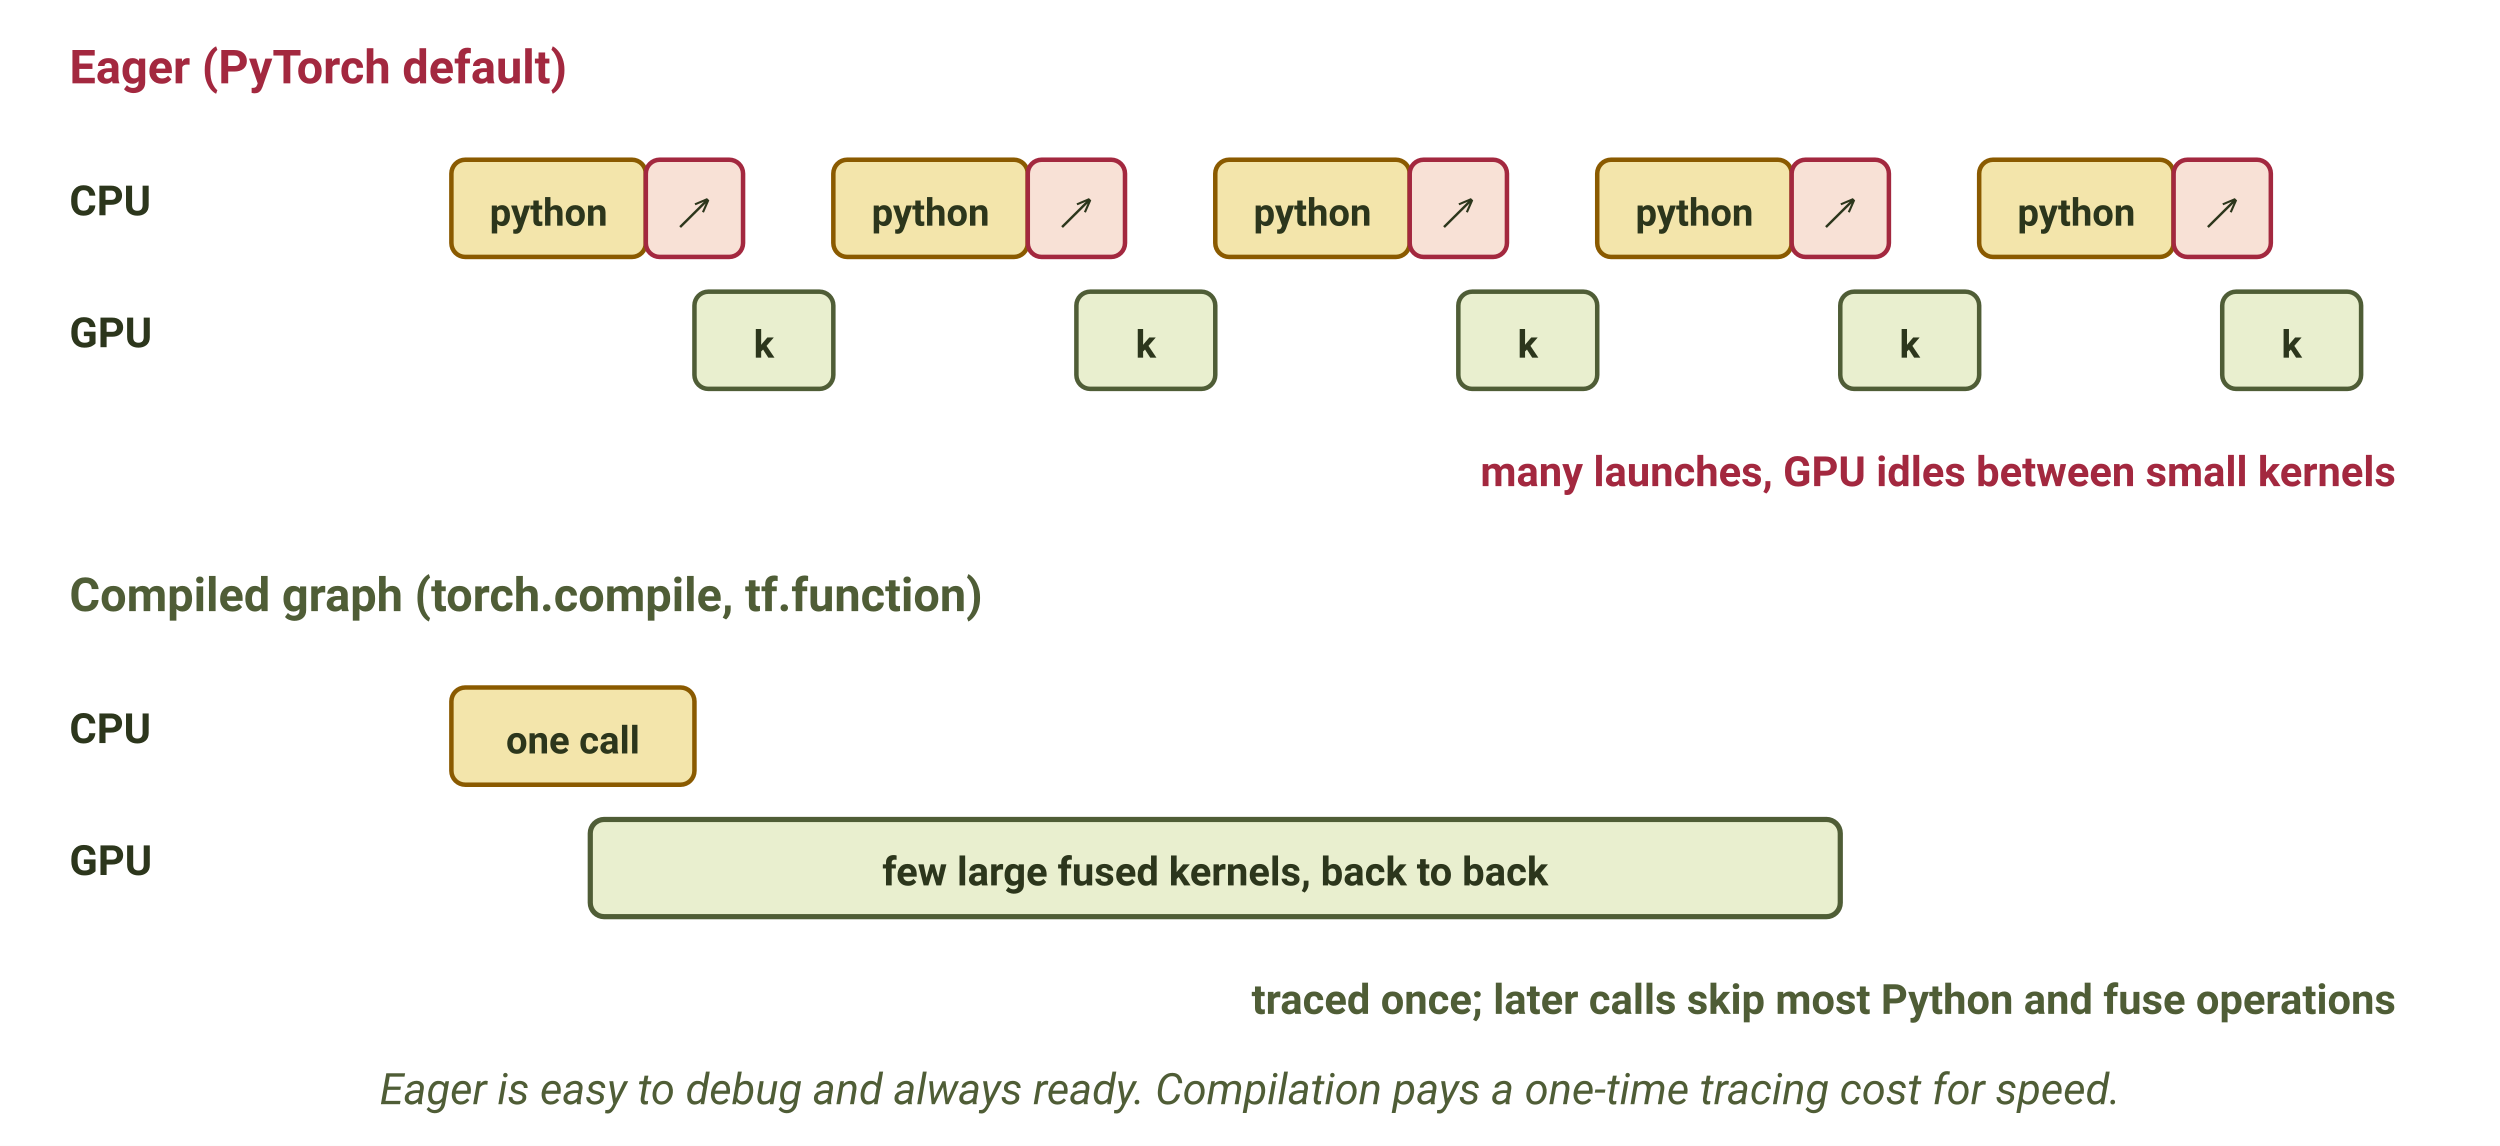
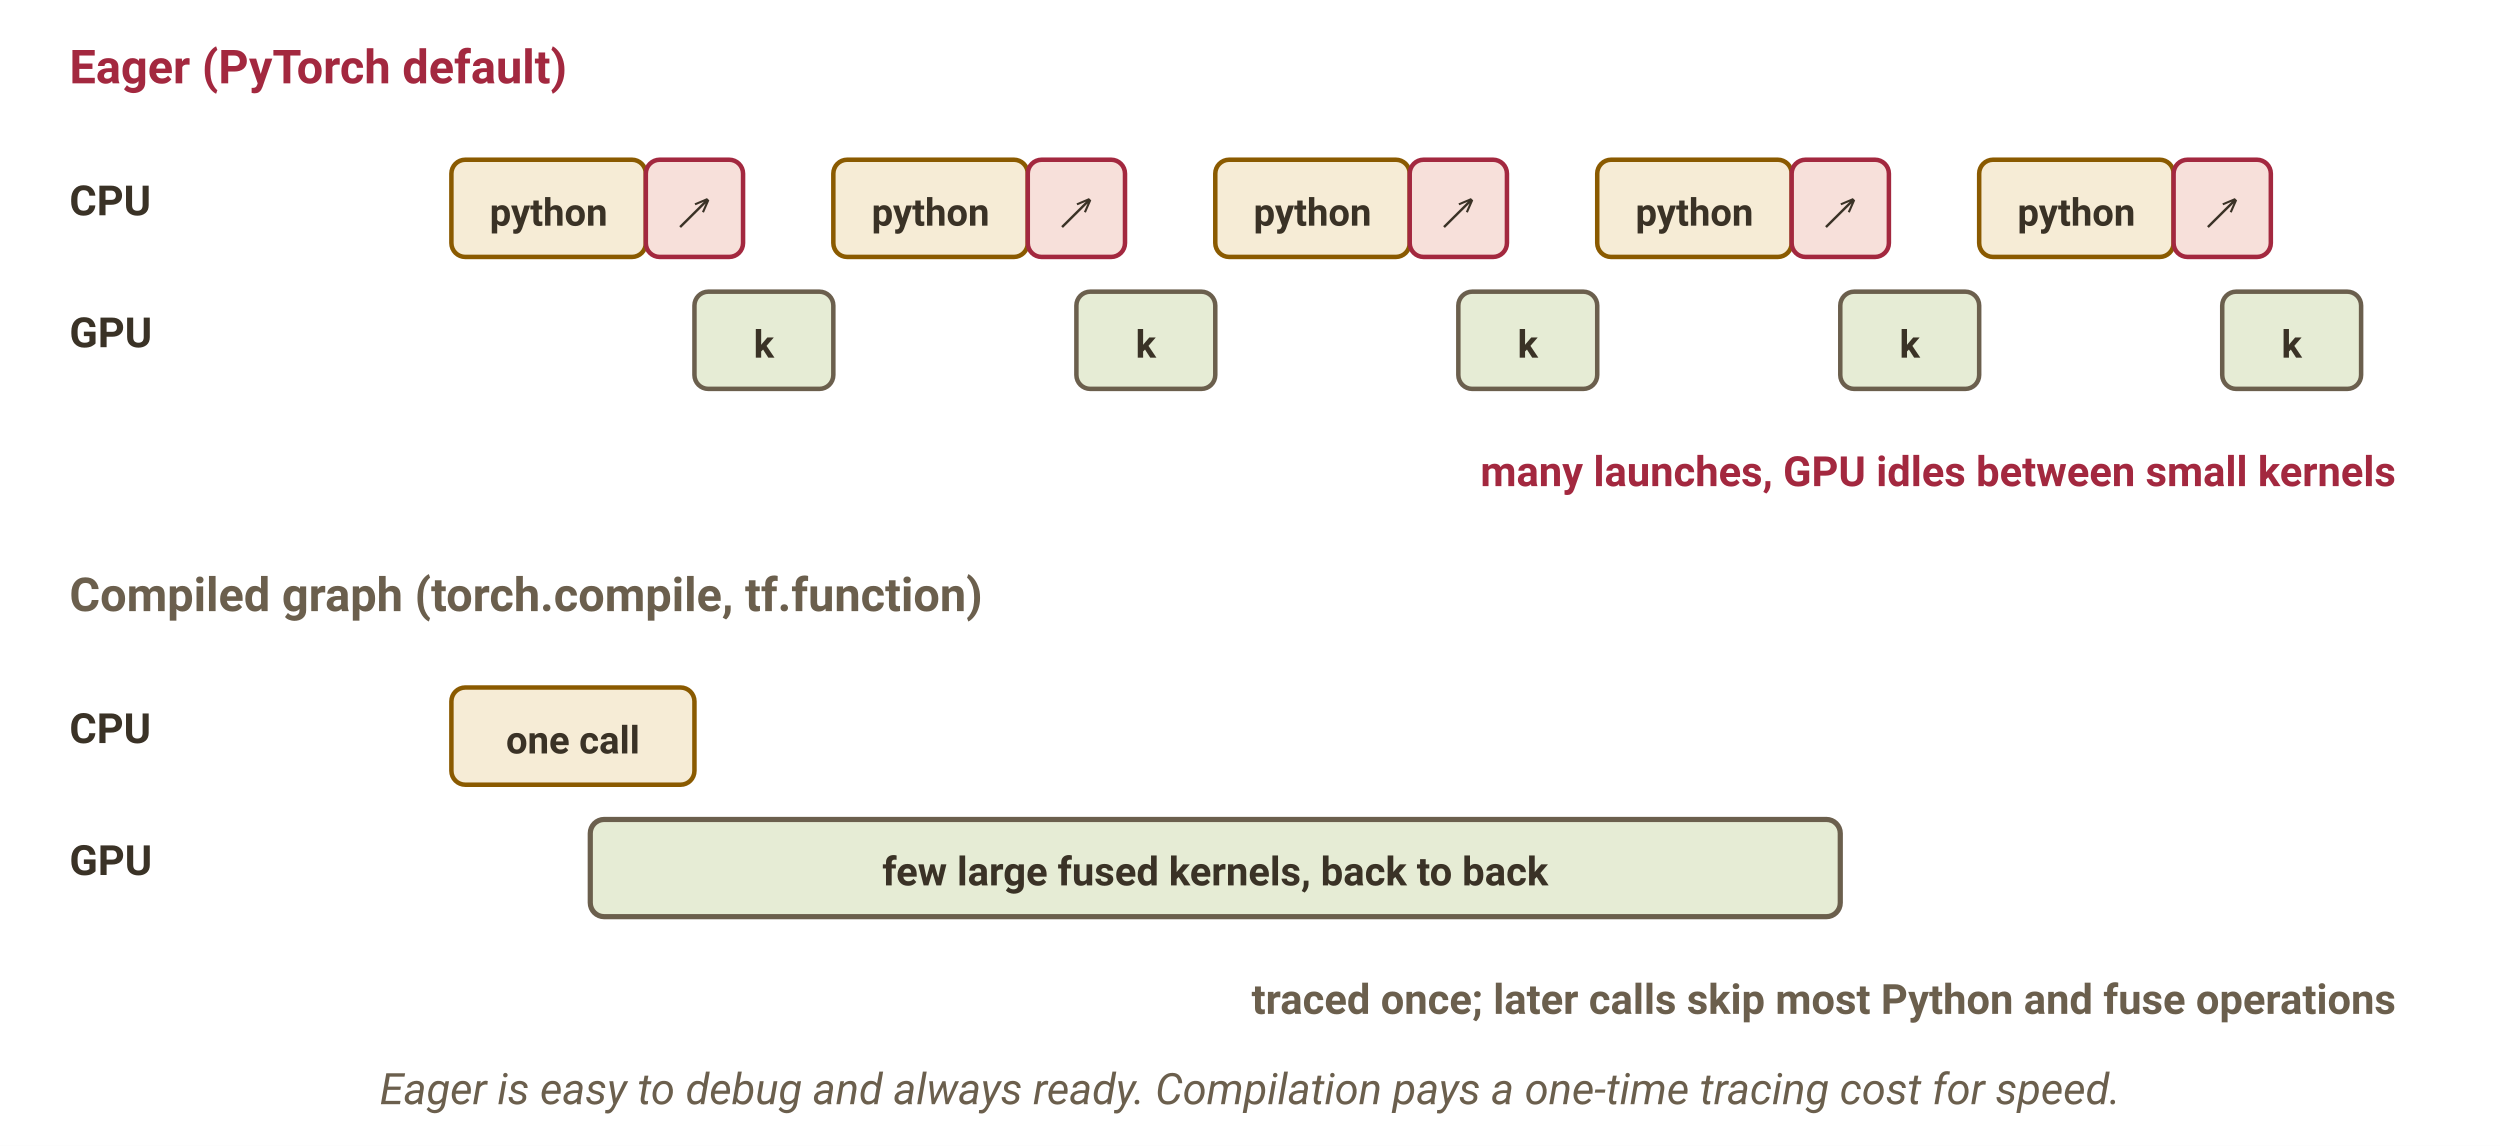
<svg xmlns="http://www.w3.org/2000/svg" viewBox="0 0 720 330" width="720" height="330" font-family="system-ui, -apple-system, 'Segoe UI', Roboto, Helvetica, Arial, sans-serif" role="img">
  <defs />
  <rect width="720" height="330" fill="#ffffff" />
  <text x="20" y="24" font-size="13.5" font-weight="700" fill="#a3283f" text-anchor="start">Eager (PyTorch default)</text>
-   <text x="20" y="62" font-size="12" font-weight="700" fill="#2c361c" text-anchor="start">CPU</text>
-   <text x="20" y="100" font-size="12" font-weight="700" fill="#2c361c" text-anchor="start">GPU</text>
-   <rect x="130" y="46" width="56" height="28" rx="4" fill="#f3e5ab" stroke="#8a5a00" stroke-width="1.3" />
-   <text x="158" y="65" font-size="11" font-weight="700" fill="#2c361c" text-anchor="middle">python</text>
-   <rect x="186" y="46" width="28" height="28" rx="4" fill="#f8e1d6" stroke="#a3283f" stroke-width="1.3" />
-   <text x="200" y="65" font-size="12" font-weight="700" fill="#2c361c" text-anchor="middle">↗</text>
-   <rect x="200" y="84" width="40" height="28" rx="4" fill="#e9efcf" stroke="#4f5d36" stroke-width="1.3" />
-   <text x="220" y="103" font-size="11" font-weight="700" fill="#2c361c" text-anchor="middle">k</text>
-   <rect x="240" y="46" width="56" height="28" rx="4" fill="#f3e5ab" stroke="#8a5a00" stroke-width="1.3" />
-   <text x="268" y="65" font-size="11" font-weight="700" fill="#2c361c" text-anchor="middle">python</text>
-   <rect x="296" y="46" width="28" height="28" rx="4" fill="#f8e1d6" stroke="#a3283f" stroke-width="1.3" />
-   <text x="310" y="65" font-size="12" font-weight="700" fill="#2c361c" text-anchor="middle">↗</text>
-   <rect x="310" y="84" width="40" height="28" rx="4" fill="#e9efcf" stroke="#4f5d36" stroke-width="1.3" />
-   <text x="330" y="103" font-size="11" font-weight="700" fill="#2c361c" text-anchor="middle">k</text>
-   <rect x="350" y="46" width="56" height="28" rx="4" fill="#f3e5ab" stroke="#8a5a00" stroke-width="1.3" />
-   <text x="378" y="65" font-size="11" font-weight="700" fill="#2c361c" text-anchor="middle">python</text>
-   <rect x="406" y="46" width="28" height="28" rx="4" fill="#f8e1d6" stroke="#a3283f" stroke-width="1.3" />
-   <text x="420" y="65" font-size="12" font-weight="700" fill="#2c361c" text-anchor="middle">↗</text>
-   <rect x="420" y="84" width="40" height="28" rx="4" fill="#e9efcf" stroke="#4f5d36" stroke-width="1.3" />
-   <text x="440" y="103" font-size="11" font-weight="700" fill="#2c361c" text-anchor="middle">k</text>
-   <rect x="460" y="46" width="56" height="28" rx="4" fill="#f3e5ab" stroke="#8a5a00" stroke-width="1.3" />
-   <text x="488" y="65" font-size="11" font-weight="700" fill="#2c361c" text-anchor="middle">python</text>
-   <rect x="516" y="46" width="28" height="28" rx="4" fill="#f8e1d6" stroke="#a3283f" stroke-width="1.3" />
-   <text x="530" y="65" font-size="12" font-weight="700" fill="#2c361c" text-anchor="middle">↗</text>
-   <rect x="530" y="84" width="40" height="28" rx="4" fill="#e9efcf" stroke="#4f5d36" stroke-width="1.3" />
-   <text x="550" y="103" font-size="11" font-weight="700" fill="#2c361c" text-anchor="middle">k</text>
-   <rect x="570" y="46" width="56" height="28" rx="4" fill="#f3e5ab" stroke="#8a5a00" stroke-width="1.3" />
-   <text x="598" y="65" font-size="11" font-weight="700" fill="#2c361c" text-anchor="middle">python</text>
-   <rect x="626" y="46" width="28" height="28" rx="4" fill="#f8e1d6" stroke="#a3283f" stroke-width="1.3" />
-   <text x="640" y="65" font-size="12" font-weight="700" fill="#2c361c" text-anchor="middle">↗</text>
-   <rect x="640" y="84" width="40" height="28" rx="4" fill="#e9efcf" stroke="#4f5d36" stroke-width="1.3" />
-   <text x="660" y="103" font-size="11" font-weight="700" fill="#2c361c" text-anchor="middle">k</text>
+   <text x="20" y="62" font-size="12" font-weight="700" fill="#3a3226" text-anchor="start">CPU</text>
+   <text x="20" y="100" font-size="12" font-weight="700" fill="#3a3226" text-anchor="start">GPU</text>
+   <rect x="130" y="46" width="56" height="28" rx="4" fill="#f6ecd6" stroke="#8a5a00" stroke-width="1.3" />
+   <text x="158" y="65" font-size="11" font-weight="700" fill="#3a3226" text-anchor="middle">python</text>
+   <rect x="186" y="46" width="28" height="28" rx="4" fill="#f7e0da" stroke="#a3283f" stroke-width="1.3" />
+   <text x="200" y="65" font-size="12" font-weight="700" fill="#3a3226" text-anchor="middle">↗</text>
+   <rect x="200" y="84" width="40" height="28" rx="4" fill="#e6ecd5" stroke="#6b5f4d" stroke-width="1.3" />
+   <text x="220" y="103" font-size="11" font-weight="700" fill="#3a3226" text-anchor="middle">k</text>
+   <rect x="240" y="46" width="56" height="28" rx="4" fill="#f6ecd6" stroke="#8a5a00" stroke-width="1.3" />
+   <text x="268" y="65" font-size="11" font-weight="700" fill="#3a3226" text-anchor="middle">python</text>
+   <rect x="296" y="46" width="28" height="28" rx="4" fill="#f7e0da" stroke="#a3283f" stroke-width="1.3" />
+   <text x="310" y="65" font-size="12" font-weight="700" fill="#3a3226" text-anchor="middle">↗</text>
+   <rect x="310" y="84" width="40" height="28" rx="4" fill="#e6ecd5" stroke="#6b5f4d" stroke-width="1.3" />
+   <text x="330" y="103" font-size="11" font-weight="700" fill="#3a3226" text-anchor="middle">k</text>
+   <rect x="350" y="46" width="56" height="28" rx="4" fill="#f6ecd6" stroke="#8a5a00" stroke-width="1.3" />
+   <text x="378" y="65" font-size="11" font-weight="700" fill="#3a3226" text-anchor="middle">python</text>
+   <rect x="406" y="46" width="28" height="28" rx="4" fill="#f7e0da" stroke="#a3283f" stroke-width="1.3" />
+   <text x="420" y="65" font-size="12" font-weight="700" fill="#3a3226" text-anchor="middle">↗</text>
+   <rect x="420" y="84" width="40" height="28" rx="4" fill="#e6ecd5" stroke="#6b5f4d" stroke-width="1.3" />
+   <text x="440" y="103" font-size="11" font-weight="700" fill="#3a3226" text-anchor="middle">k</text>
+   <rect x="460" y="46" width="56" height="28" rx="4" fill="#f6ecd6" stroke="#8a5a00" stroke-width="1.3" />
+   <text x="488" y="65" font-size="11" font-weight="700" fill="#3a3226" text-anchor="middle">python</text>
+   <rect x="516" y="46" width="28" height="28" rx="4" fill="#f7e0da" stroke="#a3283f" stroke-width="1.3" />
+   <text x="530" y="65" font-size="12" font-weight="700" fill="#3a3226" text-anchor="middle">↗</text>
+   <rect x="530" y="84" width="40" height="28" rx="4" fill="#e6ecd5" stroke="#6b5f4d" stroke-width="1.3" />
+   <text x="550" y="103" font-size="11" font-weight="700" fill="#3a3226" text-anchor="middle">k</text>
+   <rect x="570" y="46" width="56" height="28" rx="4" fill="#f6ecd6" stroke="#8a5a00" stroke-width="1.3" />
+   <text x="598" y="65" font-size="11" font-weight="700" fill="#3a3226" text-anchor="middle">python</text>
+   <rect x="626" y="46" width="28" height="28" rx="4" fill="#f7e0da" stroke="#a3283f" stroke-width="1.3" />
+   <text x="640" y="65" font-size="12" font-weight="700" fill="#3a3226" text-anchor="middle">↗</text>
+   <rect x="640" y="84" width="40" height="28" rx="4" fill="#e6ecd5" stroke="#6b5f4d" stroke-width="1.3" />
+   <text x="660" y="103" font-size="11" font-weight="700" fill="#3a3226" text-anchor="middle">k</text>
  <text x="690" y="140" font-size="12" font-weight="700" fill="#a3283f" text-anchor="end">many launches, GPU idles between small kernels</text>
-   <text x="20" y="176" font-size="13.5" font-weight="700" fill="#4f5d36" text-anchor="start">Compiled graph (torch.compile, tf.function)</text>
-   <text x="20" y="214" font-size="12" font-weight="700" fill="#2c361c" text-anchor="start">CPU</text>
-   <text x="20" y="252" font-size="12" font-weight="700" fill="#2c361c" text-anchor="start">GPU</text>
-   <rect x="130" y="198" width="70" height="28" rx="4" fill="#f3e5ab" stroke="#8a5a00" stroke-width="1.3" />
-   <text x="165" y="217" font-size="11" font-weight="700" fill="#2c361c" text-anchor="middle">one call</text>
-   <rect x="170" y="236" width="360" height="28" rx="4" fill="#e9efcf" stroke="#4f5d36" stroke-width="1.5" />
-   <text x="350" y="255" font-size="11.5" font-weight="700" fill="#2c361c" text-anchor="middle">few large fused kernels, back to back</text>
-   <text x="690" y="292" font-size="12" font-weight="700" fill="#4f5d36" text-anchor="end">traced once; later calls skip most Python and fuse operations</text>
-   <text x="360" y="318" font-size="12.5" font-weight="400" fill="#4f5d36" text-anchor="middle" font-style="italic">Eager is easy to debug and always ready. Compilation pays a one-time tracing cost for speed.</text>
+   <text x="20" y="176" font-size="13.5" font-weight="700" fill="#6b5f4d" text-anchor="start">Compiled graph (torch.compile, tf.function)</text>
+   <text x="20" y="214" font-size="12" font-weight="700" fill="#3a3226" text-anchor="start">CPU</text>
+   <text x="20" y="252" font-size="12" font-weight="700" fill="#3a3226" text-anchor="start">GPU</text>
+   <rect x="130" y="198" width="70" height="28" rx="4" fill="#f6ecd6" stroke="#8a5a00" stroke-width="1.3" />
+   <text x="165" y="217" font-size="11" font-weight="700" fill="#3a3226" text-anchor="middle">one call</text>
+   <rect x="170" y="236" width="360" height="28" rx="4" fill="#e6ecd5" stroke="#6b5f4d" stroke-width="1.5" />
+   <text x="350" y="255" font-size="11.5" font-weight="700" fill="#3a3226" text-anchor="middle">few large fused kernels, back to back</text>
+   <text x="690" y="292" font-size="12" font-weight="700" fill="#6b5f4d" text-anchor="end">traced once; later calls skip most Python and fuse operations</text>
+   <text x="360" y="318" font-size="12.5" font-weight="400" fill="#6b5f4d" text-anchor="middle" font-style="italic">Eager is easy to debug and always ready. Compilation pays a one-time tracing cost for speed.</text>
</svg>
